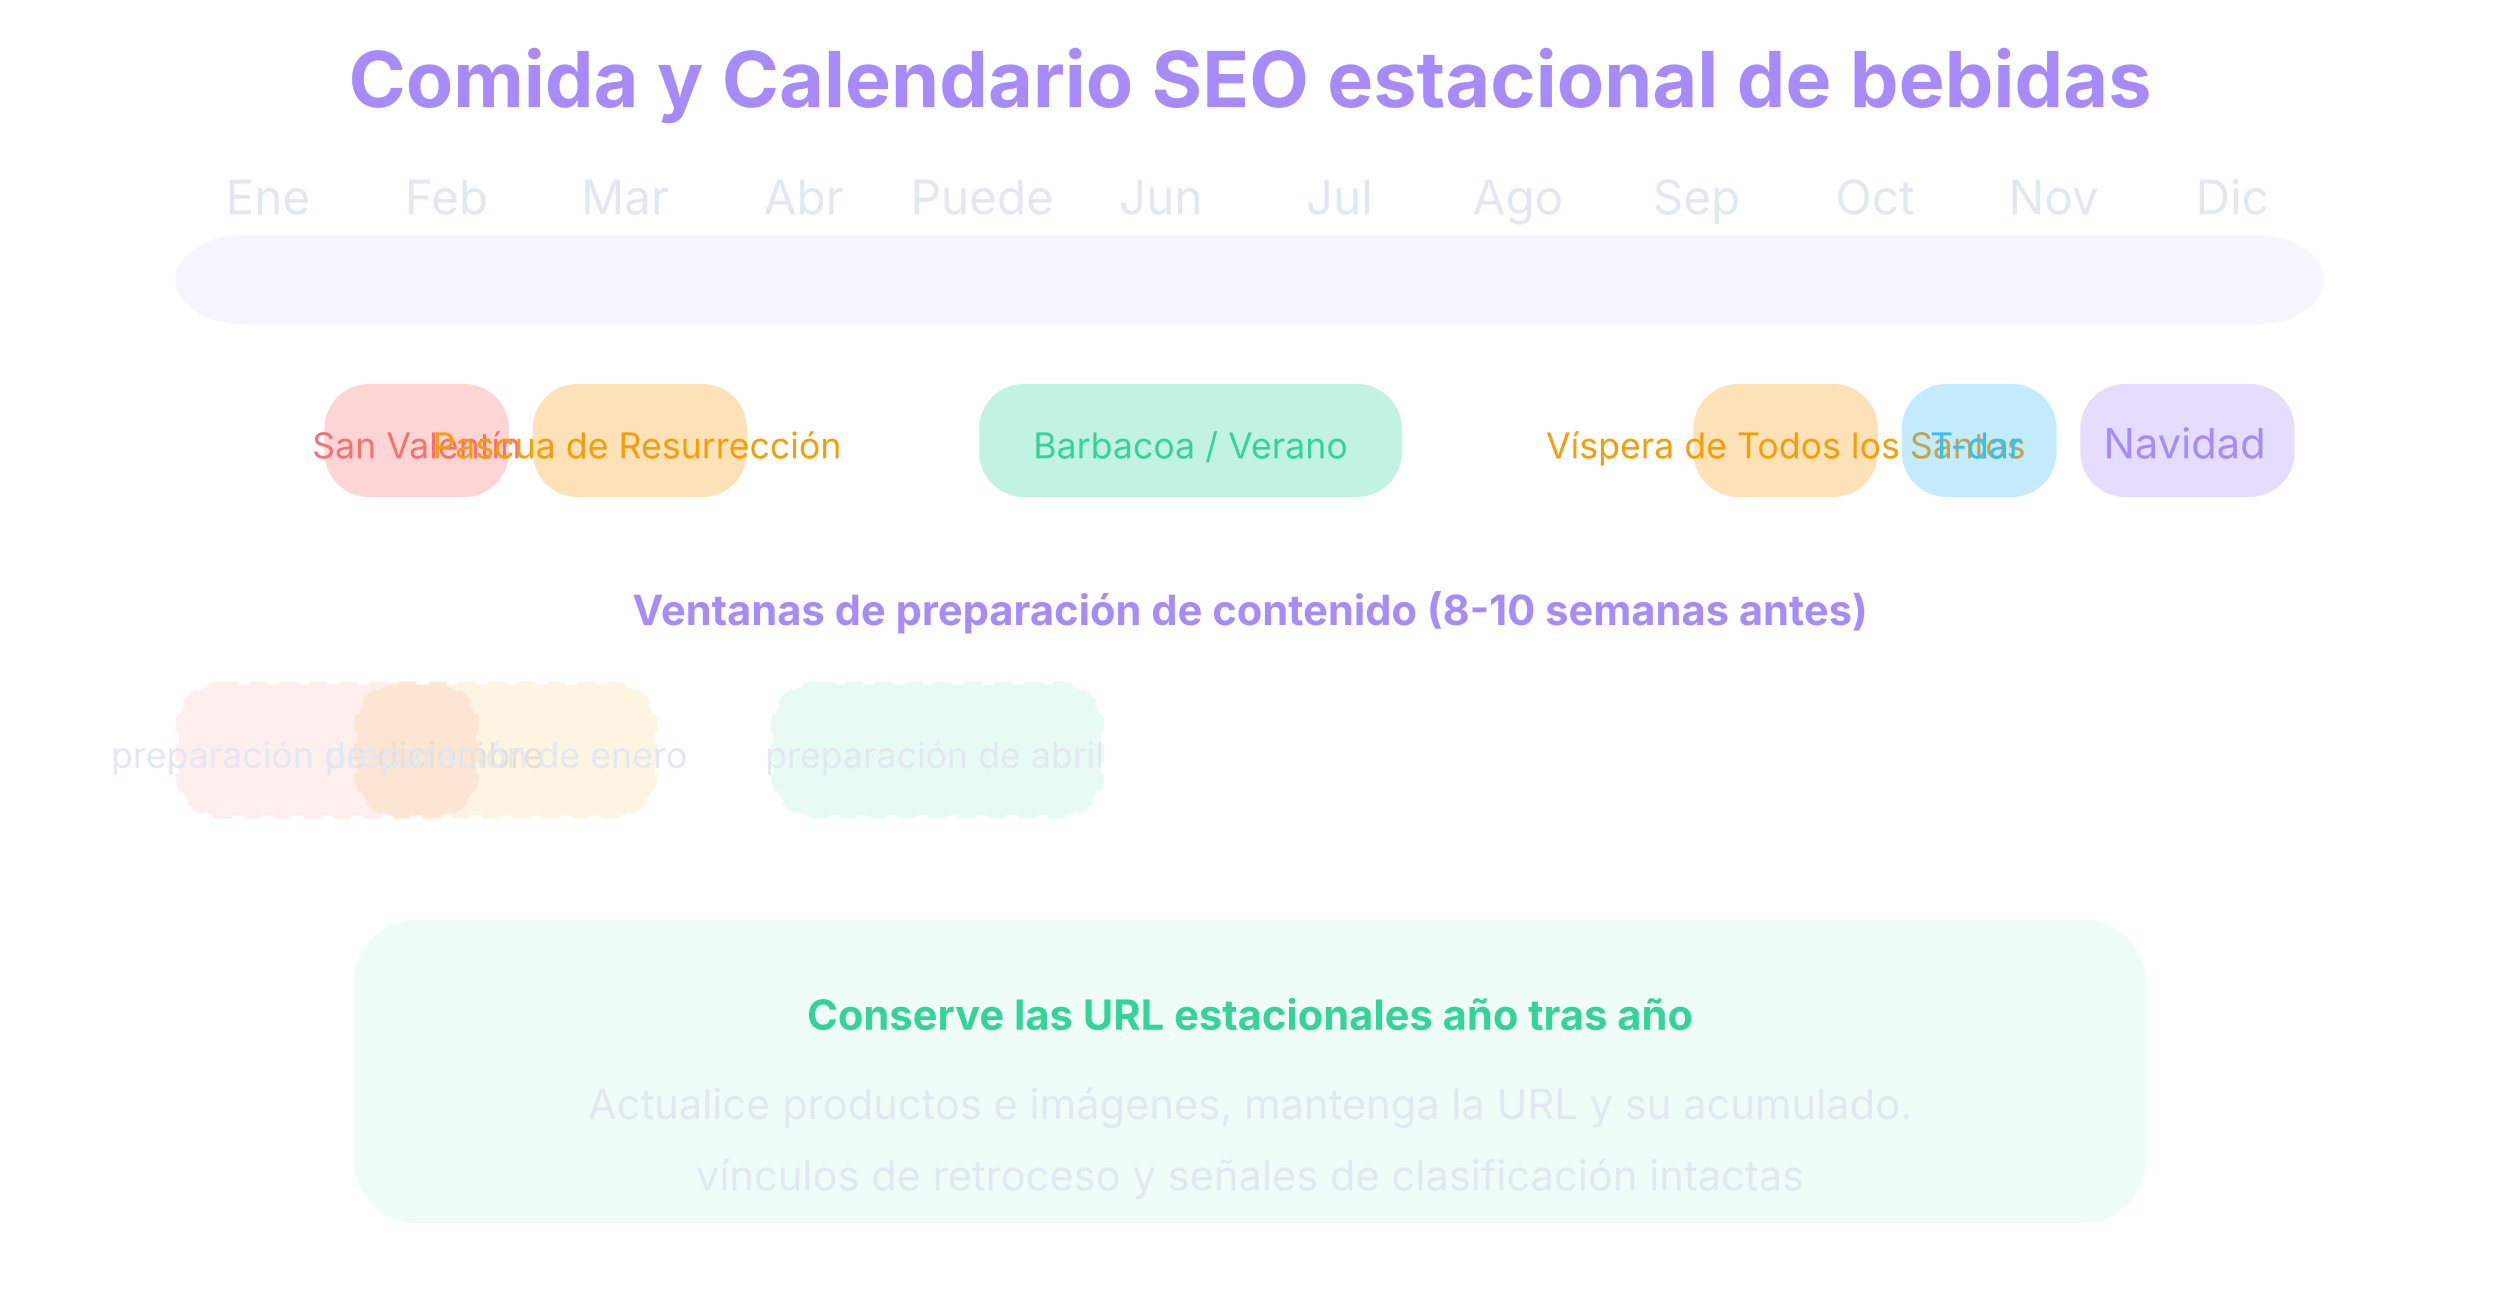
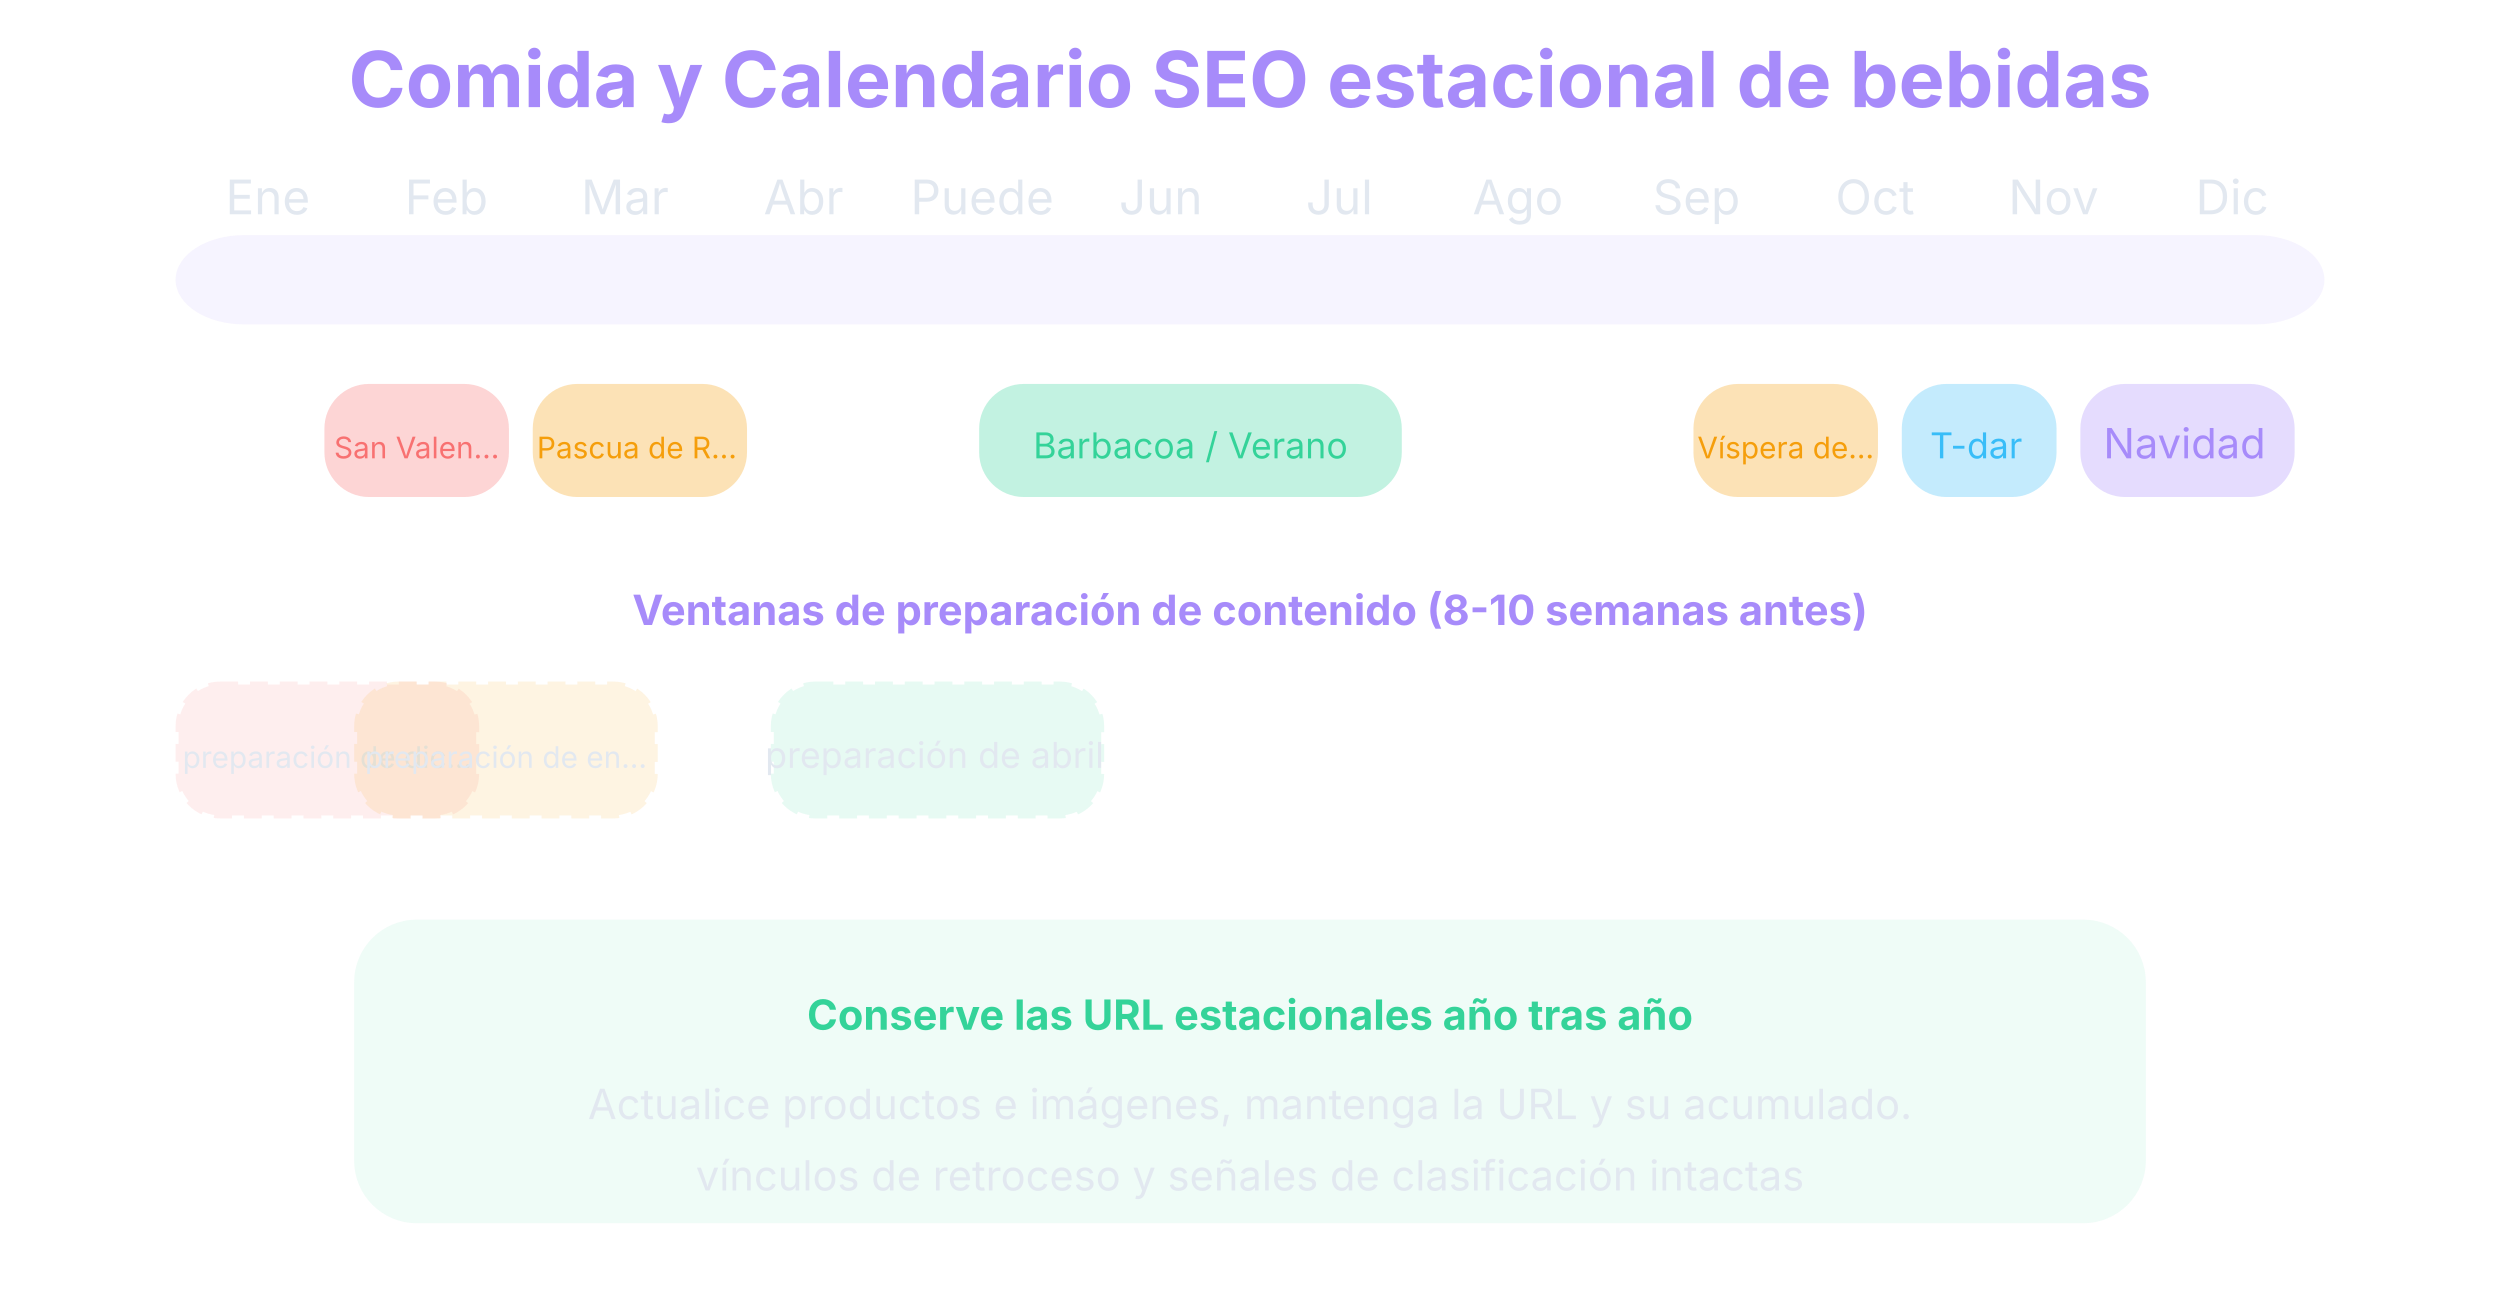
<svg xmlns="http://www.w3.org/2000/svg" viewBox="0 0 420 220" fill="none">
  <text x="210" y="18" text-anchor="middle" font-family="Inter, -apple-system, BlinkMacSystemFont, 'Segoe UI', Roboto, sans-serif" font-size="13" font-weight="bold" fill="#a78bfa">Comida y Calendario SEO estacional de bebidas</text>
  <rect x="30" y="40" width="360" height="14" rx="11" fill="#a78bfa" opacity="0.1" stroke="#a78bfa" stroke-width="1" />
  <text x="45" y="36" text-anchor="middle" font-family="Inter, -apple-system, BlinkMacSystemFont, 'Segoe UI', Roboto, sans-serif" font-size="8" fill="#e2e8f0">Ene</text>
  <text x="75" y="36" text-anchor="middle" font-family="Inter, -apple-system, BlinkMacSystemFont, 'Segoe UI', Roboto, sans-serif" font-size="8" fill="#e2e8f0">Feb</text>
  <text x="105" y="36" text-anchor="middle" font-family="Inter, -apple-system, BlinkMacSystemFont, 'Segoe UI', Roboto, sans-serif" font-size="8" fill="#e2e8f0">Mar</text>
  <text x="135" y="36" text-anchor="middle" font-family="Inter, -apple-system, BlinkMacSystemFont, 'Segoe UI', Roboto, sans-serif" font-size="8" fill="#e2e8f0">Abr</text>
  <text x="165" y="36" text-anchor="middle" font-family="Inter, -apple-system, BlinkMacSystemFont, 'Segoe UI', Roboto, sans-serif" font-size="8" fill="#e2e8f0">Puede</text>
  <text x="195" y="36" text-anchor="middle" font-family="Inter, -apple-system, BlinkMacSystemFont, 'Segoe UI', Roboto, sans-serif" font-size="8" fill="#e2e8f0">Jun</text>
  <text x="225" y="36" text-anchor="middle" font-family="Inter, -apple-system, BlinkMacSystemFont, 'Segoe UI', Roboto, sans-serif" font-size="8" fill="#e2e8f0">Jul</text>
  <text x="255" y="36" text-anchor="middle" font-family="Inter, -apple-system, BlinkMacSystemFont, 'Segoe UI', Roboto, sans-serif" font-size="8" fill="#e2e8f0">Ago</text>
  <text x="285" y="36" text-anchor="middle" font-family="Inter, -apple-system, BlinkMacSystemFont, 'Segoe UI', Roboto, sans-serif" font-size="8" fill="#e2e8f0">Sep</text>
  <text x="315" y="36" text-anchor="middle" font-family="Inter, -apple-system, BlinkMacSystemFont, 'Segoe UI', Roboto, sans-serif" font-size="8" fill="#e2e8f0">Oct</text>
  <text x="345" y="36" text-anchor="middle" font-family="Inter, -apple-system, BlinkMacSystemFont, 'Segoe UI', Roboto, sans-serif" font-size="8" fill="#e2e8f0">Nov</text>
  <text x="375" y="36" text-anchor="middle" font-family="Inter, -apple-system, BlinkMacSystemFont, 'Segoe UI', Roboto, sans-serif" font-size="8" fill="#e2e8f0">Dic</text>
  <rect x="55" y="65" width="30" height="18" rx="7" fill="#f87171" opacity="0.3" stroke="#f87171" stroke-width="1" />
-   <text x="70" y="77" text-anchor="middle" font-family="Inter, -apple-system, BlinkMacSystemFont, 'Segoe UI', Roboto, sans-serif" font-size="6" fill="#f87171">San Valentín</text>
+   <text x="70" y="77" text-anchor="middle" font-family="Inter, -apple-system, BlinkMacSystemFont, 'Segoe UI', Roboto, sans-serif" font-size="5" fill="#f87171">San Valen…</text>
  <rect x="90" y="65" width="35" height="18" rx="7" fill="#f59e0b" opacity="0.3" stroke="#f59e0b" stroke-width="1" />
-   <text x="107" y="77" text-anchor="middle" font-family="Inter, -apple-system, BlinkMacSystemFont, 'Segoe UI', Roboto, sans-serif" font-size="6" fill="#f59e0b">Pascua de Resurrección</text>
+   <text x="107" y="77" text-anchor="middle" font-family="Inter, -apple-system, BlinkMacSystemFont, 'Segoe UI', Roboto, sans-serif" font-size="5" fill="#f59e0b">Pascua de R…</text>
  <rect x="165" y="65" width="70" height="18" rx="7" fill="#34d399" opacity="0.3" stroke="#34d399" stroke-width="1" />
  <text x="200" y="77" text-anchor="middle" font-family="Inter, -apple-system, BlinkMacSystemFont, 'Segoe UI', Roboto, sans-serif" font-size="6" fill="#34d399">Barbacoa / Verano</text>
  <rect x="285" y="65" width="30" height="18" rx="7" fill="#f59e0b" opacity="0.3" stroke="#f59e0b" stroke-width="1" />
-   <text x="300" y="77" text-anchor="middle" font-family="Inter, -apple-system, BlinkMacSystemFont, 'Segoe UI', Roboto, sans-serif" font-size="6" fill="#f59e0b">Víspera de Todos los Santos</text>
+   <text x="300" y="77" text-anchor="middle" font-family="Inter, -apple-system, BlinkMacSystemFont, 'Segoe UI', Roboto, sans-serif" font-size="5" fill="#f59e0b">Víspera de…</text>
  <rect x="320" y="65" width="25" height="18" rx="7" fill="#38bdf8" opacity="0.3" stroke="#38bdf8" stroke-width="1" />
  <text x="332" y="77" text-anchor="middle" font-family="Inter, -apple-system, BlinkMacSystemFont, 'Segoe UI', Roboto, sans-serif" font-size="6" fill="#38bdf8">T-dar</text>
  <rect x="350" y="65" width="35" height="18" rx="7" fill="#a78bfa" opacity="0.3" stroke="#a78bfa" stroke-width="1" />
  <text x="367" y="77" text-anchor="middle" font-family="Inter, -apple-system, BlinkMacSystemFont, 'Segoe UI', Roboto, sans-serif" font-size="7" fill="#a78bfa">Navidad</text>
  <text x="210" y="105" text-anchor="middle" font-family="Inter, -apple-system, BlinkMacSystemFont, 'Segoe UI', Roboto, sans-serif" font-size="7" fill="#a78bfa" font-weight="bold">Ventanas de preparación de contenido (8-10 semanas antes)</text>
  <rect x="30" y="115" width="50" height="22" rx="7" fill="#f87171" opacity="0.12" stroke="#f87171" stroke-width="1" stroke-dasharray="3,2" />
-   <text x="55" y="129" text-anchor="middle" font-family="Inter, -apple-system, BlinkMacSystemFont, 'Segoe UI', Roboto, sans-serif" font-size="6" fill="#e2e8f0">preparación de diciembre</text>
+   <text x="55" y="129" text-anchor="middle" font-family="Inter, -apple-system, BlinkMacSystemFont, 'Segoe UI', Roboto, sans-serif" font-size="5" fill="#e2e8f0">preparación de dic…</text>
  <rect x="60" y="115" width="50" height="22" rx="7" fill="#f59e0b" opacity="0.12" stroke="#f59e0b" stroke-width="1" stroke-dasharray="3,2" />
-   <text x="85" y="129" text-anchor="middle" font-family="Inter, -apple-system, BlinkMacSystemFont, 'Segoe UI', Roboto, sans-serif" font-size="6" fill="#e2e8f0">preparación de enero</text>
+   <text x="85" y="129" text-anchor="middle" font-family="Inter, -apple-system, BlinkMacSystemFont, 'Segoe UI', Roboto, sans-serif" font-size="5" fill="#e2e8f0">preparación de en…</text>
  <rect x="130" y="115" width="55" height="22" rx="7" fill="#34d399" opacity="0.12" stroke="#34d399" stroke-width="1" stroke-dasharray="3,2" />
  <text x="157" y="129" text-anchor="middle" font-family="Inter, -apple-system, BlinkMacSystemFont, 'Segoe UI', Roboto, sans-serif" font-size="6" fill="#e2e8f0">preparación de abril</text>
  <rect x="60" y="155" width="300" height="50" rx="10" fill="#34d399" opacity="0.08" stroke="#34d399" stroke-width="1" />
  <text x="210" y="173" text-anchor="middle" font-family="Inter, -apple-system, BlinkMacSystemFont, 'Segoe UI', Roboto, sans-serif" font-size="7" fill="#34d399" font-weight="bold">Conserve las URL estacionales año tras año</text>
  <text x="210" y="188" text-anchor="middle" font-family="Inter, -apple-system, BlinkMacSystemFont, 'Segoe UI', Roboto, sans-serif" font-size="7" fill="#e2e8f0">Actualice productos e imágenes, mantenga la URL y su acumulado.</text>
  <text x="210" y="200" text-anchor="middle" font-family="Inter, -apple-system, BlinkMacSystemFont, 'Segoe UI', Roboto, sans-serif" font-size="7" fill="#e2e8f0">vínculos de retroceso y señales de clasificación intactas</text>
</svg>
